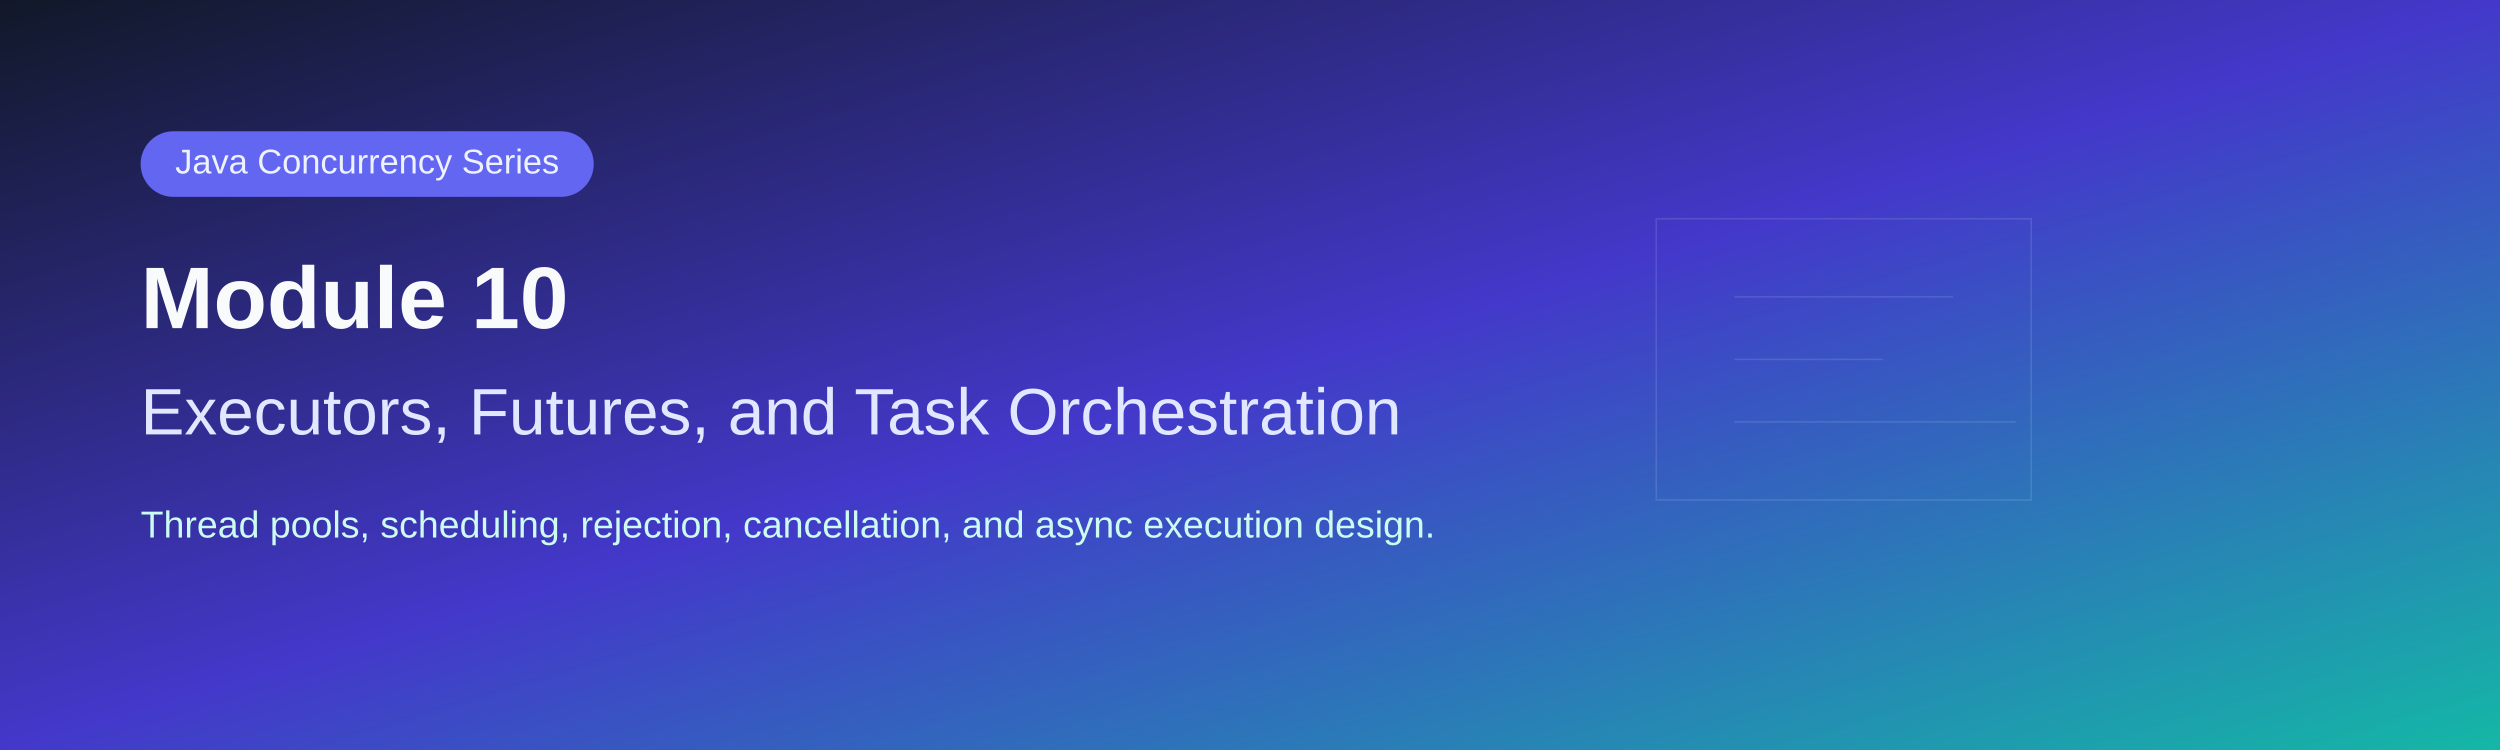
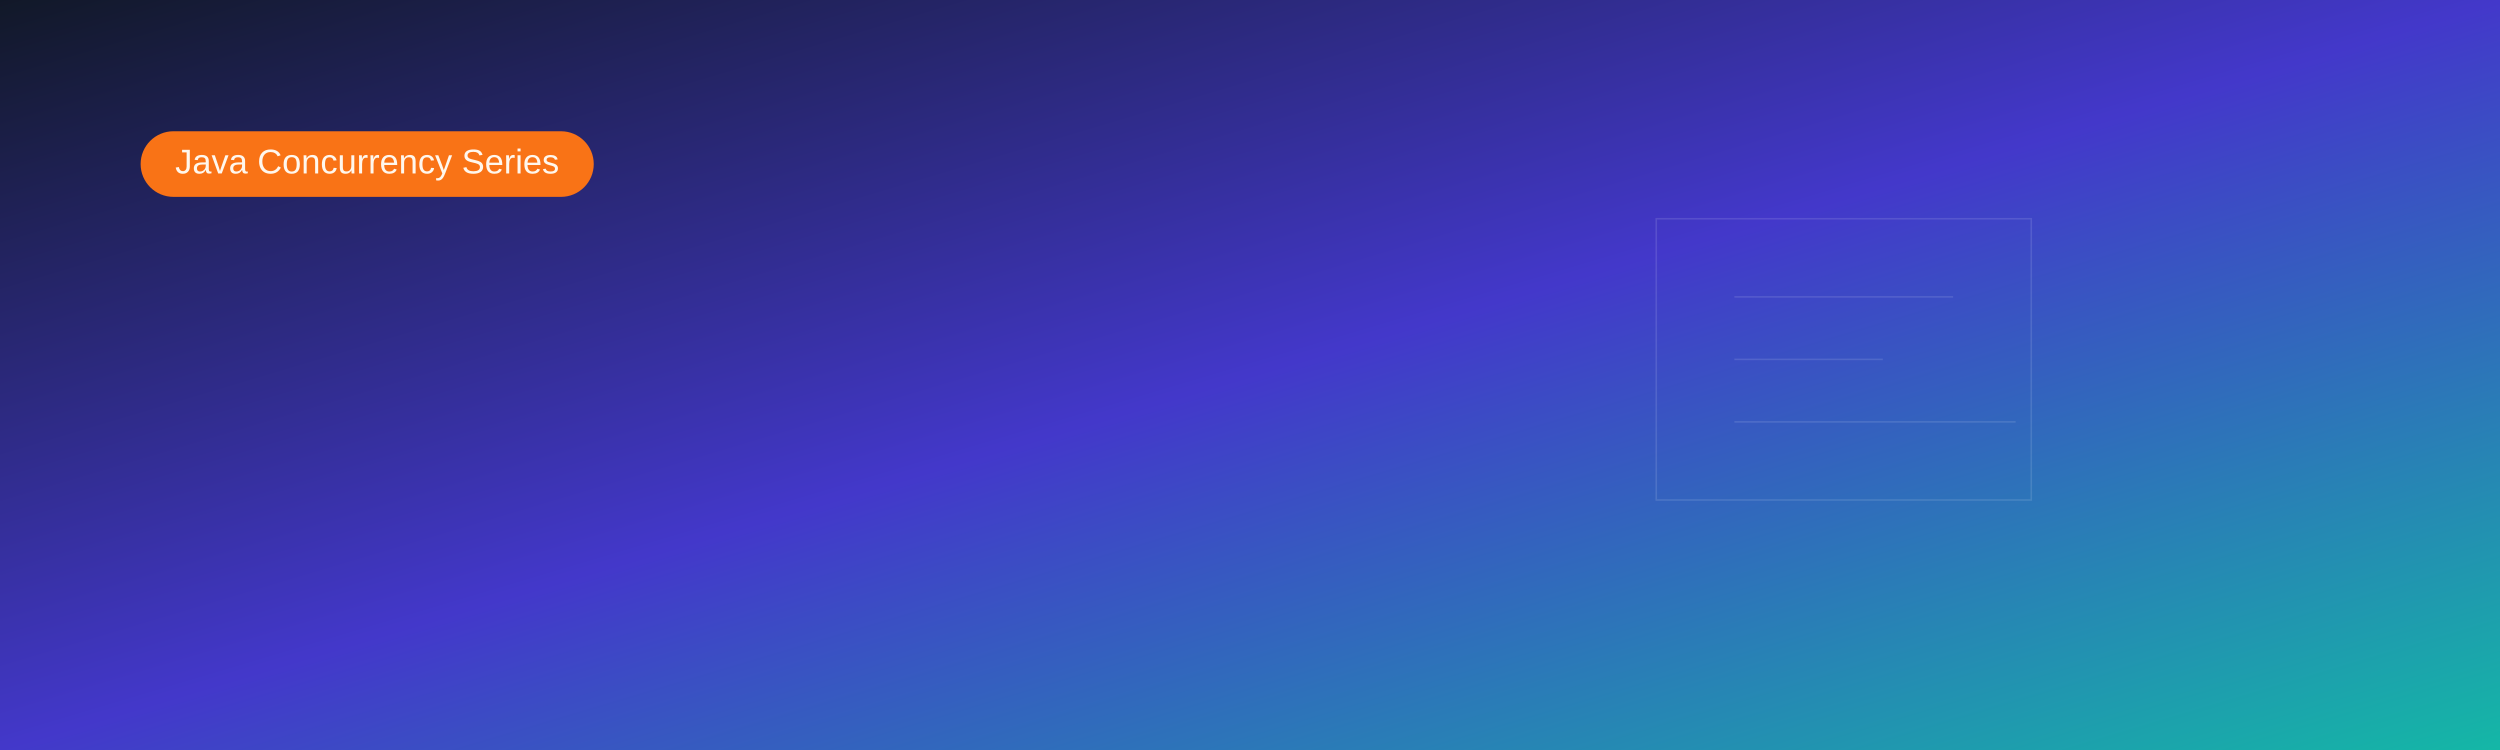
<svg xmlns="http://www.w3.org/2000/svg" viewBox="0 0 1600 480" role="img" aria-labelledby="title desc">
  <defs>
    <linearGradient id="bg" x1="0%" y1="0%" x2="100%" y2="100%">
      <stop offset="0%" stop-color="#111827" />
      <stop offset="50%" stop-color="#4338ca" />
      <stop offset="100%" stop-color="#14b8a6" />
    </linearGradient>
  </defs>
  <rect width="1600" height="480" fill="url(#bg)" />
  <g fill="none" stroke="rgba(255,255,255,0.12)">
    <path d="M1060 140h240v180h-240z" />
    <path d="M1110 190h140M1110 230h95M1110 270h180" />
  </g>
-   <rect x="90" y="84" width="290" height="42" rx="21" fill="#6366f1" />
-   <text x="235" y="111" fill="#eef2ff" font-size="22" font-family="Arial, Helvetica, sans-serif" text-anchor="middle">Java Concurrency Series</text>
-   <text x="90" y="210" fill="#f8fafc" font-size="56" font-weight="700" font-family="Arial, Helvetica, sans-serif">Module 10</text>
-   <text x="90" y="278" fill="#e0e7ff" font-size="42" font-family="Arial, Helvetica, sans-serif">Executors, Futures, and Task Orchestration</text>
-   <text x="90" y="344" fill="#ccfbf1" font-size="24" font-family="Arial, Helvetica, sans-serif">Thread pools, scheduling, rejection, cancellation, and async execution design.</text>
+   <rect x="90" y="84" width="290" height="42" rx="21" fill="#f97316" />
+   <text x="235" y="111" fill="#fff7ed" font-size="22" font-family="Arial, Helvetica, sans-serif" text-anchor="middle">Java Concurrency Series</text>
</svg>
